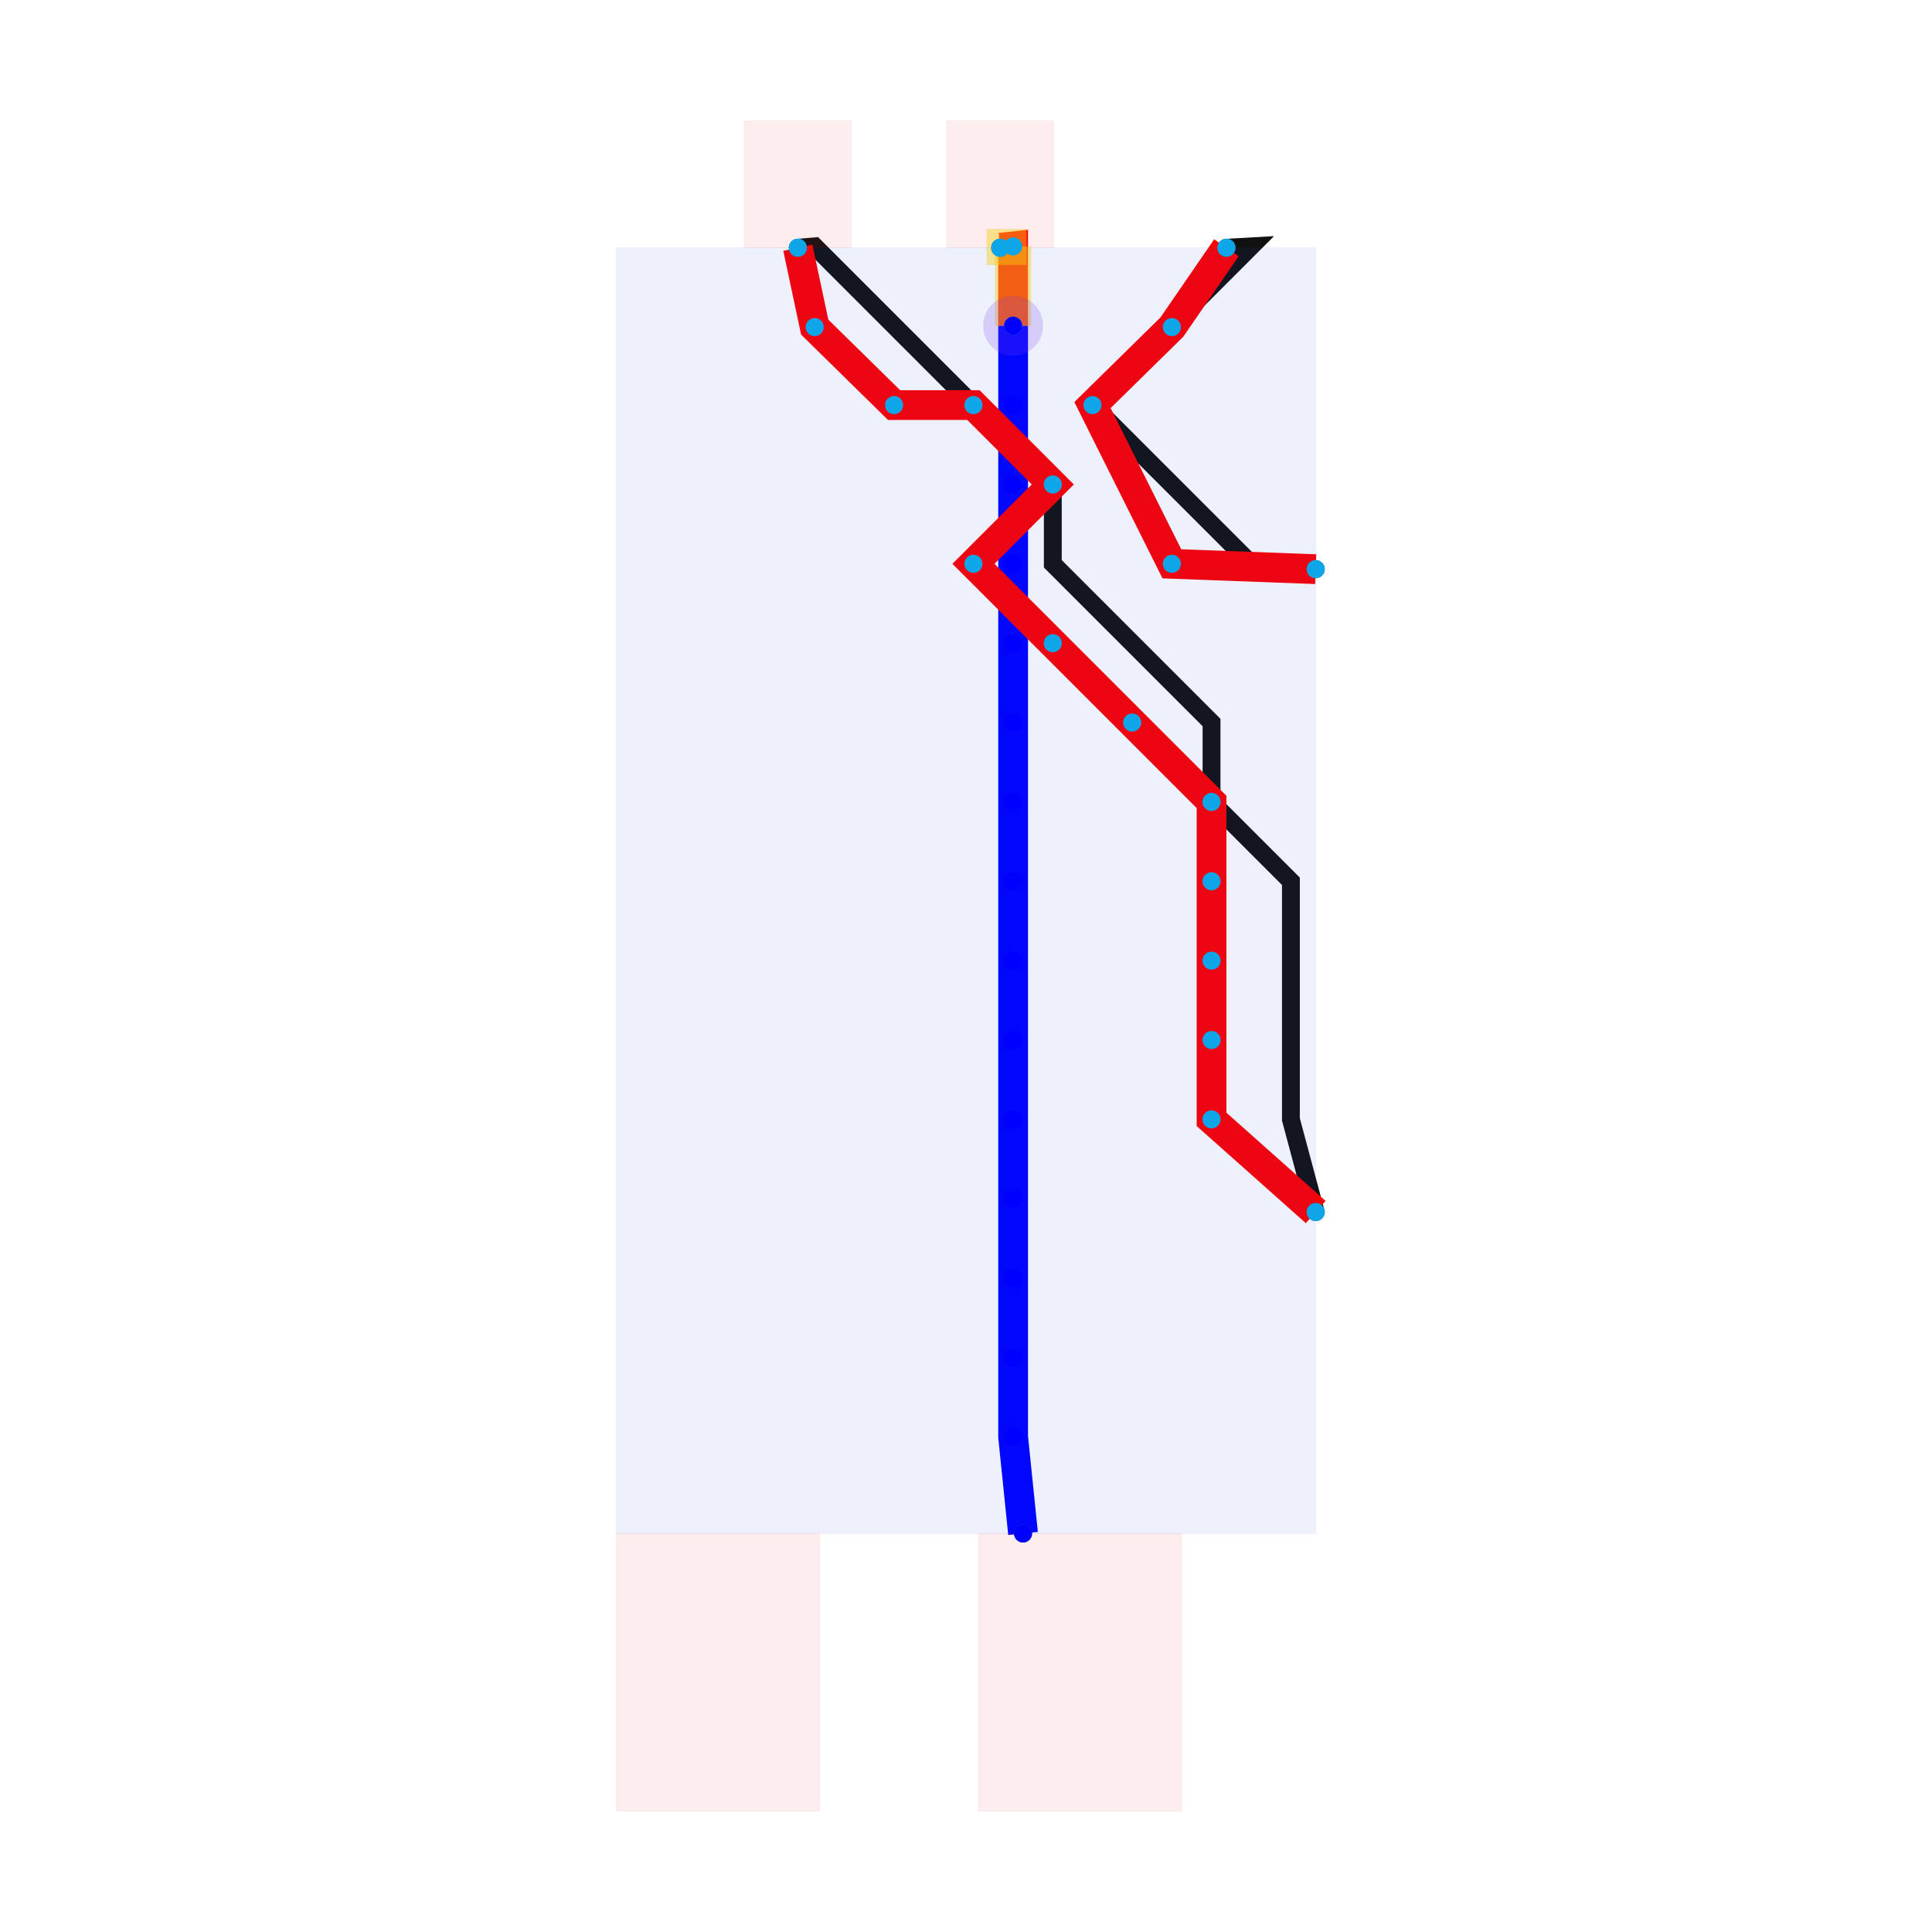
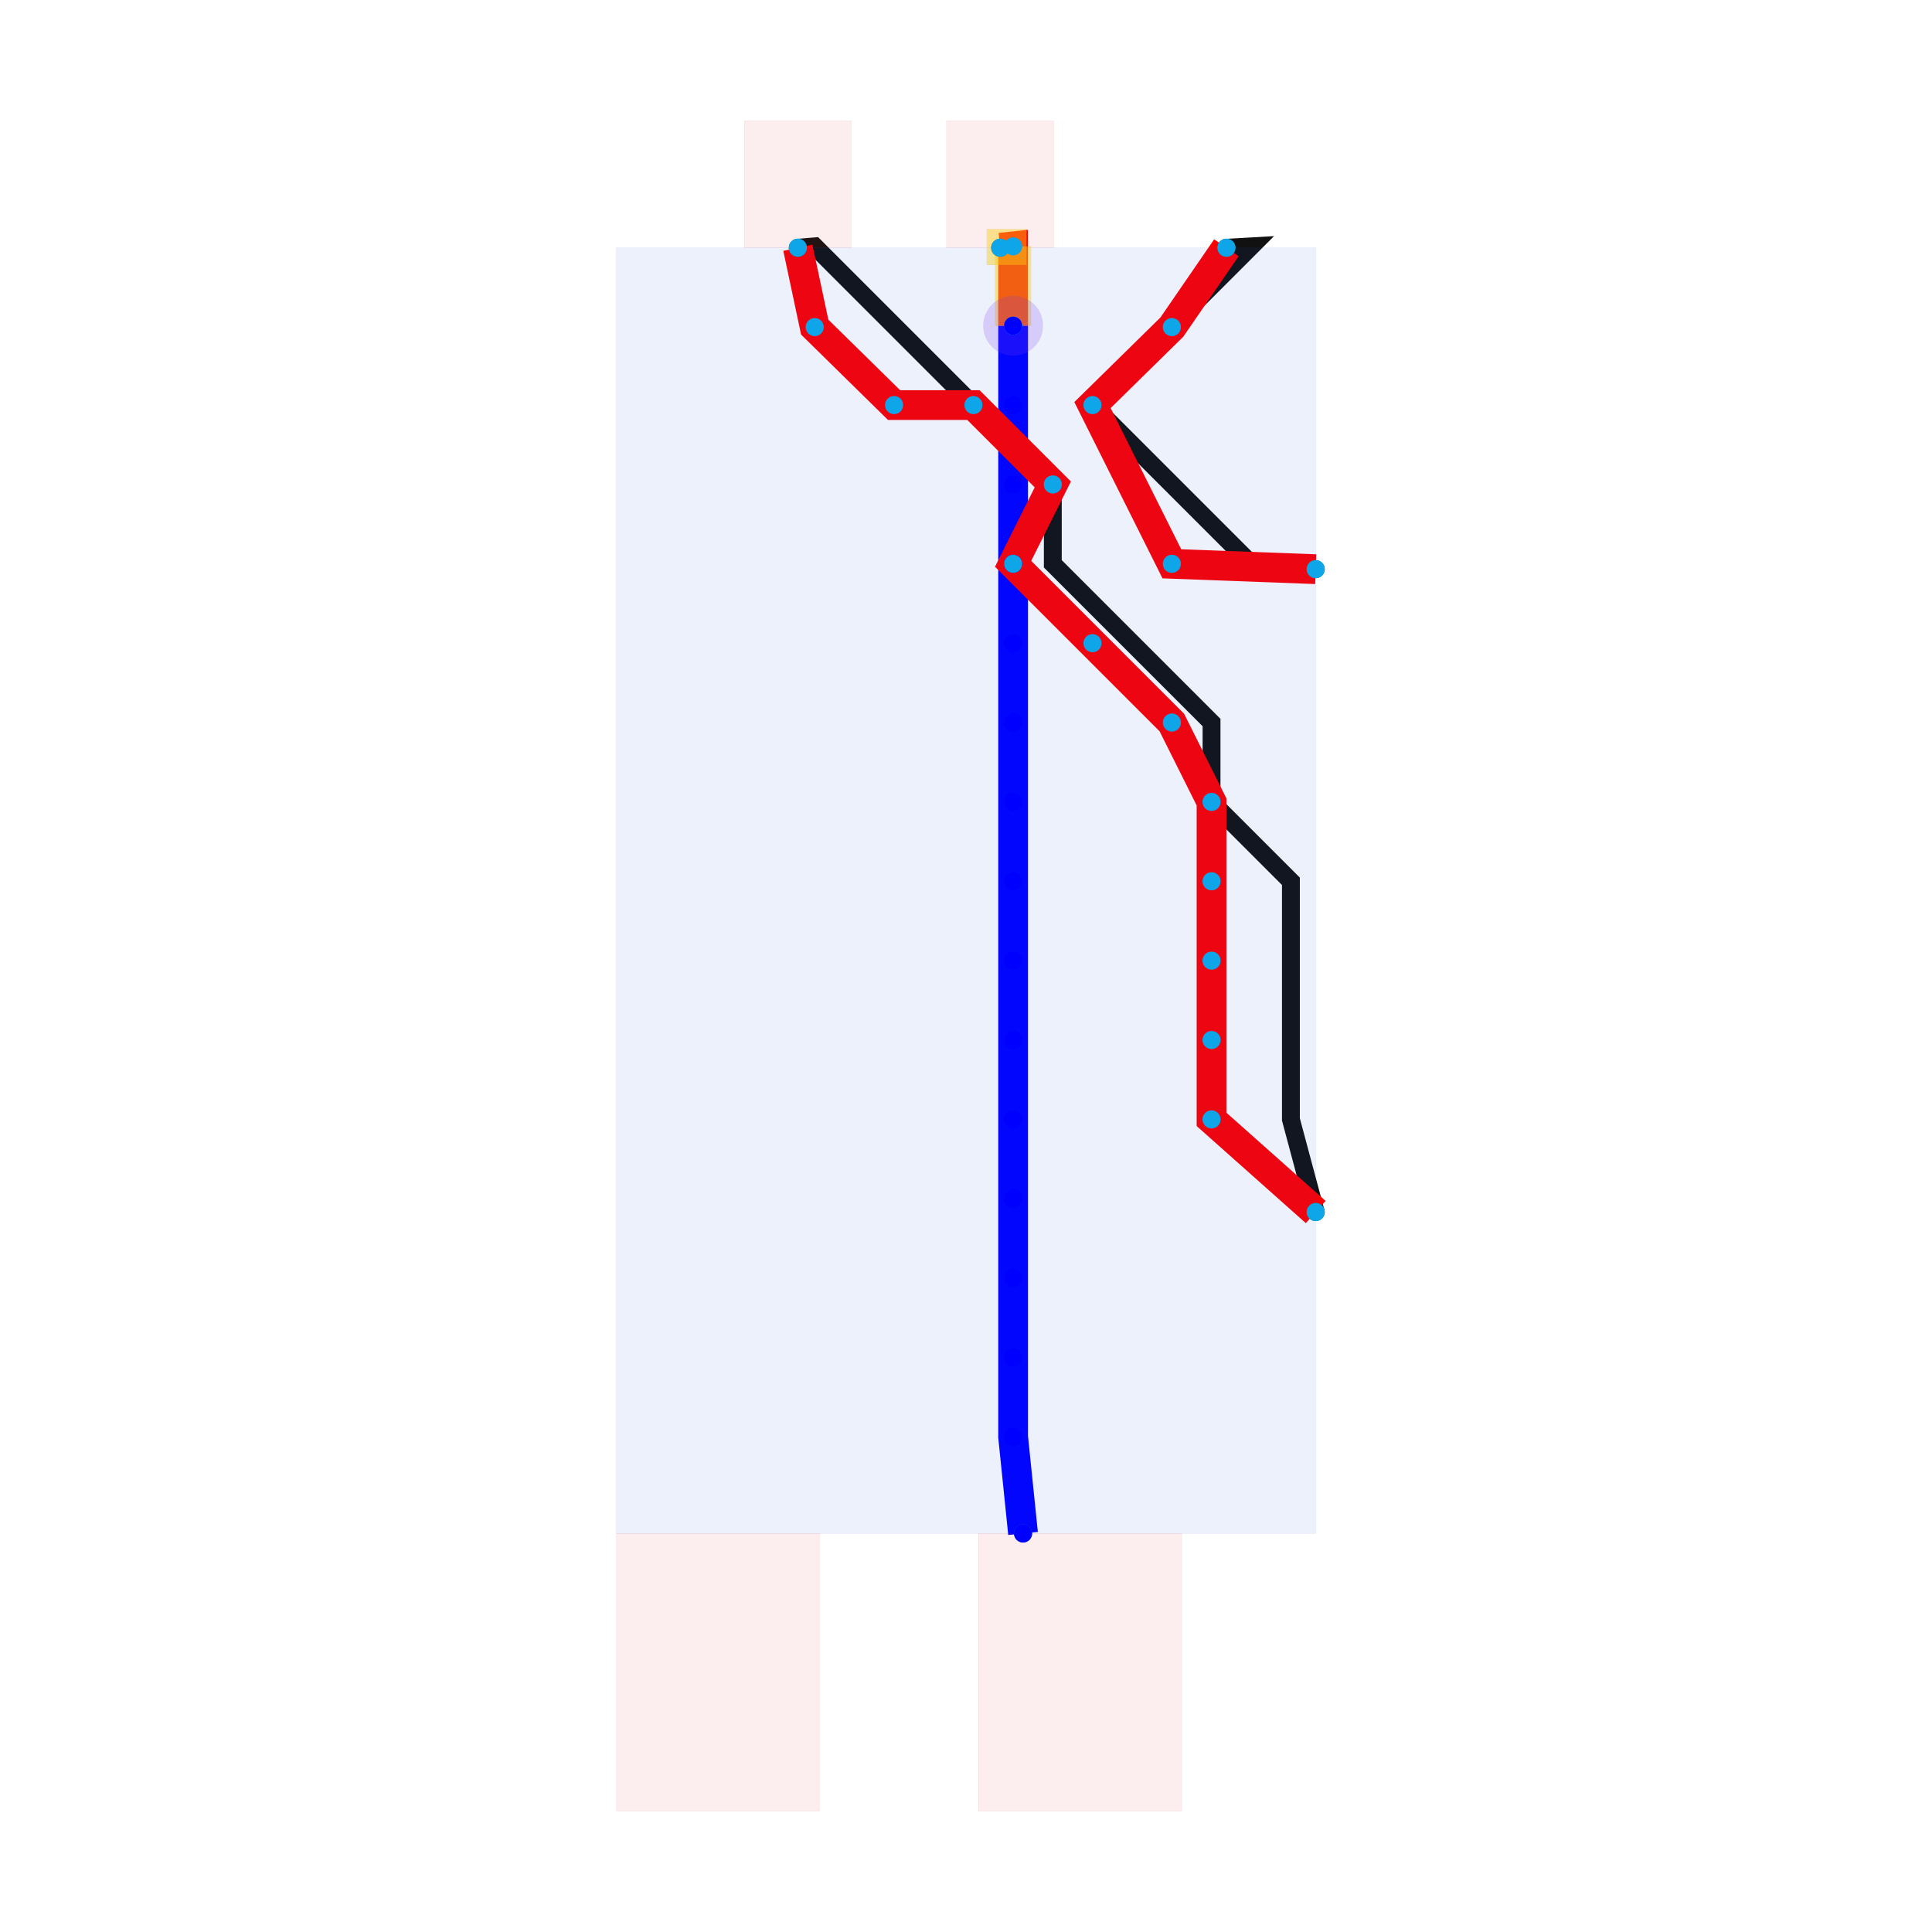
<svg xmlns="http://www.w3.org/2000/svg" width="640" height="640" viewBox="0 0 640 640">
  <rect width="100%" height="100%" fill="white" />
  <g>
    <polyline data-points="-38.86500000000001,9.993 -38.800000000000004,10 -38.800000000000004,9.6" data-type="line" data-label="original:source_net_4_mst0" points="331.338,82.066 335.61,81.606 335.61,107.897" fill="none" stroke="#111111" stroke-width="5.915" />
  </g>
  <g>
    <polyline data-points="-38.800000000000004,9.6 -38.800000000000004,9.6 -38.800000000000004,9.2 -38.800000000000004,8.799999999999999 -38.800000000000004,8.399999999999999 -38.800000000000004,7.999999999999998 -38.800000000000004,7.599999999999998 -38.800000000000004,7.1999999999999975 -38.800000000000004,6.799999999999997 -38.800000000000004,6.399999999999997 -38.800000000000004,5.9999999999999964 -38.800000000000004,5.599999999999996 -38.800000000000004,5.199999999999996 -38.800000000000004,4.799999999999995 -38.800000000000004,4.399999999999995 -38.800000000000004,3.999999999999995 -38.75000000000001,3.513" data-type="line" data-label="original:source_net_4_mst0" points="335.61,107.897 335.61,107.897 335.61,134.188 335.61,160.479 335.61,186.77 335.61,213.061 335.61,239.352 335.61,265.643 335.61,291.934 335.61,318.225 335.61,344.516 335.61,370.808 335.61,397.099 335.61,423.39 335.61,449.681 335.61,475.972 338.897,507.981" fill="none" stroke="#111111" stroke-width="5.915" />
  </g>
  <g>
    <polyline data-points="-37.72500000000001,9.993 -37.6,10 -38.4,9.2 -37.6,8.399999999999999 -37.275000000000006,8.373000000000001" data-type="line" data-label="original:source_net_4_mst2" points="406.268,82.066 414.484,81.606 361.901,134.188 414.484,186.77 435.845,188.545" fill="none" stroke="#111111" stroke-width="5.915" />
  </g>
  <g>
    <polyline data-points="-39.885000000000005,9.993 -39.800000000000004,10 -39.400000000000006,9.6 -39.00000000000001,9.2 -38.60000000000001,8.799999999999999 -38.60000000000001,8.399999999999999 -38.20000000000001,7.999999999999998 -37.80000000000001,7.599999999999998 -37.80000000000001,7.1999999999999975 -37.40000000000001,6.799999999999997 -37.40000000000001,6.399999999999997 -37.40000000000001,5.9999999999999964 -37.40000000000001,5.599999999999996 -37.275000000000006,5.133000000000001" data-type="line" data-label="original:source_net_12_mst1" points="264.296,82.066 269.883,81.606 296.174,107.897 322.465,134.188 348.756,160.479 348.756,186.77 375.047,213.061 401.338,239.352 401.338,265.643 427.629,291.934 427.629,318.225 427.629,344.516 427.629,370.808 435.845,401.502" fill="none" stroke="#111111" stroke-width="5.915" />
  </g>
  <g>
    <polyline data-points="-38.86500000000001,9.993 -38.800000000000004,10 -38.800000000000004,9.6" data-type="line" data-label="source_net_4_mst0" points="331.338,82.066 335.61,81.606 335.61,107.897" fill="none" stroke="#FF0000" stroke-width="9.859" />
  </g>
  <g>
    <polyline data-points="-38.800000000000004,9.6 -38.800000000000004,9.6 -38.800000000000004,9.2 -38.800000000000004,8.799999999999999 -38.800000000000004,8.399999999999999 -38.800000000000004,7.999999999999998 -38.800000000000004,7.599999999999998 -38.800000000000004,7.1999999999999975 -38.800000000000004,6.799999999999997 -38.800000000000004,6.399999999999997 -38.800000000000004,5.9999999999999964 -38.800000000000004,5.599999999999996 -38.800000000000004,5.199999999999996 -38.800000000000004,4.799999999999995 -38.800000000000004,4.399999999999995 -38.800000000000004,3.999999999999995 -38.75000000000001,3.513" data-type="line" data-label="source_net_4_mst0" points="335.61,107.897 335.61,107.897 335.61,134.188 335.61,160.479 335.61,186.77 335.61,213.061 335.61,239.352 335.61,265.643 335.61,291.934 335.61,318.225 335.61,344.516 335.61,370.808 335.61,397.099 335.61,423.39 335.61,449.681 335.61,475.972 338.897,507.981" fill="none" stroke="#0000FF" stroke-width="9.859" />
  </g>
  <g>
    <polyline data-points="-37.72500000000001,9.993 -38,9.593 -38.4,9.2 -38,8.399999999999999 -37.275000000000006,8.373000000000001" data-type="line" data-label="source_net_4_mst2" points="406.268,82.066 388.192,108.357 361.901,134.188 388.192,186.77 435.845,188.545" fill="none" stroke="#FF0000" stroke-width="9.859" />
  </g>
  <g>
-     <polyline data-points="-39.885000000000005,9.993 -39.800000000000004,9.593 -39.400000000000006,9.2 -39.00000000000001,9.2 -38.60000000000001,8.799999999999999 -39.00000000000001,8.399999999999999 -38.60000000000001,7.999999999999998 -38.20000000000001,7.599999999999998 -37.80000000000001,7.1999999999999975 -37.80000000000001,6.799999999999997 -37.80000000000001,6.399999999999997 -37.80000000000001,5.9999999999999964 -37.80000000000001,5.599999999999996 -37.275000000000006,5.133000000000001" data-type="line" data-label="source_net_12_mst1" points="264.296,82.066 269.883,108.357 296.174,134.188 322.465,134.188 348.756,160.479 322.465,186.77 348.756,213.061 375.047,239.352 401.338,265.643 401.338,291.934 401.338,318.225 401.338,344.516 401.338,370.808 435.845,401.502" fill="none" stroke="#FF0000" stroke-width="9.859" />
+     <polyline data-points="-39.885000000000005,9.993 -39.800000000000004,9.593 -39.400000000000006,9.2 -39.00000000000001,9.2 -38.60000000000001,8.799999999999999 -38.80000000000001,8.399999999999999 -38.40000000000001,7.999999999999998 -38.000000000000014,7.599999999999998 -37.80000000000001,7.1999999999999975 -37.80000000000001,6.799999999999997 -37.80000000000001,6.399999999999997 -37.80000000000001,5.9999999999999964 -37.80000000000001,5.599999999999996 -37.275000000000006,5.133000000000001" data-type="line" data-label="source_net_12_mst1" points="264.296,82.066 269.883,108.357 296.174,134.188 322.465,134.188 348.756,160.479 335.61,186.77 361.901,213.061 388.192,239.352 401.338,265.643 401.338,291.934 401.338,318.225 401.338,344.516 401.338,370.808 435.845,401.502" fill="none" stroke="#FF0000" stroke-width="9.859" />
  </g>
  <g>
    <rect data-type="rect" data-label="cmn_31" data-x="-39.03750000000001" data-y="6.753" x="204.155" y="82.066" width="231.69" height="425.915" fill="rgba(29, 78, 216, 0.08)" stroke="#1d4ed8" stroke-width="0.015" />
  </g>
  <g>
    <rect data-type="rect" data-label="obstacle:rect:0" data-x="-40.2875" data-y="2.813" x="204.155" y="507.981" width="67.371" height="92.019" fill="rgba(220, 38, 38, 0.08)" stroke="#dc2626" stroke-width="0.015" />
  </g>
  <g>
    <rect data-type="rect" data-label="obstacle:rect:1" data-x="-38.865" data-y="10.313" x="313.592" y="40" width="35.493" height="42.066" fill="rgba(220, 38, 38, 0.08)" stroke="#dc2626" stroke-width="0.015" />
  </g>
  <g>
    <rect data-type="rect" data-label="obstacle:rect:2" data-x="-39.885" data-y="10.313" x="246.549" y="40" width="35.493" height="42.066" fill="rgba(220, 38, 38, 0.08)" stroke="#dc2626" stroke-width="0.015" />
  </g>
  <g>
    <rect data-type="rect" data-label="obstacle:rect:3" data-x="-38.4625" data-y="2.813" x="324.108" y="507.981" width="67.371" height="92.019" fill="rgba(220, 38, 38, 0.08)" stroke="#dc2626" stroke-width="0.015" />
  </g>
  <g>
    <rect data-type="rect" data-label="boundry-violation:0:0" data-x="-38.83250000000001" data-y="9.996500000000001" x="326.901" y="75.92" width="13.146" height="11.831" fill="rgba(250, 204, 21, 0.45)" stroke="#b45309" stroke-width="0.015" />
  </g>
  <g>
    <rect data-type="rect" data-label="boundry-violation:0:1" data-x="-38.800000000000004" data-y="9.8" x="329.695" y="81.606" width="11.831" height="26.291" fill="rgba(250, 204, 21, 0.45)" stroke="#b45309" stroke-width="0.015" />
  </g>
  <circle data-type="circle" data-label="" data-x="-38.800000000000004" data-y="9.6" cx="335.61" cy="107.897" r="9.859" fill="rgba(124, 58, 237, 0.2)" stroke="#7c3aed" stroke-width="0.015" />
  <g>
    <circle data-type="point" data-label="source_net_12_mst1" data-x="-39.885000000000005" data-y="9.993" cx="264.296" cy="82.066" r="3" fill="#0f766e" />
  </g>
  <g>
    <circle data-type="point" data-label="source_net_12_mst1" data-x="-37.275000000000006" data-y="5.133000000000001" cx="435.845" cy="401.502" r="3" fill="#0f766e" />
  </g>
  <g>
    <circle data-type="point" data-label="source_net_4_mst2" data-x="-37.72500000000001" data-y="9.993000000000002" cx="406.268" cy="82.066" r="3" fill="#0f766e" />
  </g>
  <g>
    <circle data-type="point" data-label="source_net_4_mst2" data-x="-37.275000000000006" data-y="8.373000000000001" cx="435.845" cy="188.545" r="3" fill="#0f766e" />
  </g>
  <g>
    <circle data-type="point" data-label="source_net_4_mst0" data-x="-38.86500000000001" data-y="9.993" cx="331.338" cy="82.066" r="3" fill="#0f766e" />
  </g>
  <g>
    <circle data-type="point" data-label="source_net_4_mst0" data-x="-38.75000000000001" data-y="3.513" cx="338.897" cy="507.981" r="3" fill="#0f766e" />
  </g>
  <g>
    <circle data-type="point" data-label="" data-x="-38.86500000000001" data-y="9.993" cx="331.338" cy="82.066" r="3" fill="#0ea5e9" />
  </g>
  <g>
    <circle data-type="point" data-label="" data-x="-38.800000000000004" data-y="10" cx="335.61" cy="81.606" r="3" fill="#0ea5e9" />
  </g>
  <g>
    <circle data-type="point" data-label="" data-x="-38.800000000000004" data-y="9.6" cx="335.61" cy="107.897" r="3" fill="#0ea5e9" />
  </g>
  <g>
    <circle data-type="point" data-label="" data-x="-38.800000000000004" data-y="9.6" cx="335.61" cy="107.897" r="3" fill="#0000FF" />
  </g>
  <g>
    <circle data-type="point" data-label="" data-x="-38.800000000000004" data-y="9.2" cx="335.61" cy="134.188" r="3" fill="#0000FF" />
  </g>
  <g>
    <circle data-type="point" data-label="" data-x="-38.800000000000004" data-y="8.799999999999999" cx="335.61" cy="160.479" r="3" fill="#0000FF" />
  </g>
  <g>
    <circle data-type="point" data-label="" data-x="-38.800000000000004" data-y="8.399999999999999" cx="335.61" cy="186.77" r="3" fill="#0000FF" />
  </g>
  <g>
    <circle data-type="point" data-label="" data-x="-38.800000000000004" data-y="7.999999999999998" cx="335.61" cy="213.061" r="3" fill="#0000FF" />
  </g>
  <g>
    <circle data-type="point" data-label="" data-x="-38.800000000000004" data-y="7.599999999999998" cx="335.61" cy="239.352" r="3" fill="#0000FF" />
  </g>
  <g>
    <circle data-type="point" data-label="" data-x="-38.800000000000004" data-y="7.1999999999999975" cx="335.61" cy="265.643" r="3" fill="#0000FF" />
  </g>
  <g>
    <circle data-type="point" data-label="" data-x="-38.800000000000004" data-y="6.799999999999997" cx="335.61" cy="291.934" r="3" fill="#0000FF" />
  </g>
  <g>
    <circle data-type="point" data-label="" data-x="-38.800000000000004" data-y="6.399999999999997" cx="335.61" cy="318.225" r="3" fill="#0000FF" />
  </g>
  <g>
    <circle data-type="point" data-label="" data-x="-38.800000000000004" data-y="5.9999999999999964" cx="335.61" cy="344.516" r="3" fill="#0000FF" />
  </g>
  <g>
    <circle data-type="point" data-label="" data-x="-38.800000000000004" data-y="5.599999999999996" cx="335.61" cy="370.808" r="3" fill="#0000FF" />
  </g>
  <g>
    <circle data-type="point" data-label="" data-x="-38.800000000000004" data-y="5.199999999999996" cx="335.61" cy="397.099" r="3" fill="#0000FF" />
  </g>
  <g>
    <circle data-type="point" data-label="" data-x="-38.800000000000004" data-y="4.799999999999995" cx="335.61" cy="423.39" r="3" fill="#0000FF" />
  </g>
  <g>
    <circle data-type="point" data-label="" data-x="-38.800000000000004" data-y="4.399999999999995" cx="335.61" cy="449.681" r="3" fill="#0000FF" />
  </g>
  <g>
    <circle data-type="point" data-label="" data-x="-38.800000000000004" data-y="3.999999999999995" cx="335.61" cy="475.972" r="3" fill="#0000FF" />
  </g>
  <g>
    <circle data-type="point" data-label="" data-x="-38.75000000000001" data-y="3.513" cx="338.897" cy="507.981" r="3" fill="#0000FF" />
  </g>
  <g>
    <circle data-type="point" data-label="" data-x="-37.72500000000001" data-y="9.993" cx="406.268" cy="82.066" r="3" fill="#0ea5e9" />
  </g>
  <g>
    <circle data-type="point" data-label="" data-x="-38" data-y="9.593" cx="388.192" cy="108.357" r="3" fill="#0ea5e9" />
  </g>
  <g>
    <circle data-type="point" data-label="" data-x="-38.4" data-y="9.2" cx="361.901" cy="134.188" r="3" fill="#0ea5e9" />
  </g>
  <g>
    <circle data-type="point" data-label="" data-x="-38" data-y="8.399999999999999" cx="388.192" cy="186.77" r="3" fill="#0ea5e9" />
  </g>
  <g>
    <circle data-type="point" data-label="" data-x="-37.275000000000006" data-y="8.373000000000001" cx="435.845" cy="188.545" r="3" fill="#0ea5e9" />
  </g>
  <g>
    <circle data-type="point" data-label="" data-x="-39.885000000000005" data-y="9.993" cx="264.296" cy="82.066" r="3" fill="#0ea5e9" />
  </g>
  <g>
    <circle data-type="point" data-label="" data-x="-39.800000000000004" data-y="9.593" cx="269.883" cy="108.357" r="3" fill="#0ea5e9" />
  </g>
  <g>
    <circle data-type="point" data-label="" data-x="-39.400000000000006" data-y="9.2" cx="296.174" cy="134.188" r="3" fill="#0ea5e9" />
  </g>
  <g>
    <circle data-type="point" data-label="" data-x="-39.00000000000001" data-y="9.2" cx="322.465" cy="134.188" r="3" fill="#0ea5e9" />
  </g>
  <g>
    <circle data-type="point" data-label="" data-x="-38.60000000000001" data-y="8.799999999999999" cx="348.756" cy="160.479" r="3" fill="#0ea5e9" />
  </g>
  <g>
-     <circle data-type="point" data-label="" data-x="-39.00000000000001" data-y="8.399999999999999" cx="322.465" cy="186.77" r="3" fill="#0ea5e9" />
+     <circle data-type="point" data-label="" data-x="-38.80000000000001" data-y="8.399999999999999" cx="335.61" cy="186.77" r="3" fill="#0ea5e9" />
  </g>
  <g>
-     <circle data-type="point" data-label="" data-x="-38.60000000000001" data-y="7.999999999999998" cx="348.756" cy="213.061" r="3" fill="#0ea5e9" />
+     <circle data-type="point" data-label="" data-x="-38.40000000000001" data-y="7.999999999999998" cx="361.901" cy="213.061" r="3" fill="#0ea5e9" />
  </g>
  <g>
-     <circle data-type="point" data-label="" data-x="-38.20000000000001" data-y="7.599999999999998" cx="375.047" cy="239.352" r="3" fill="#0ea5e9" />
+     <circle data-type="point" data-label="" data-x="-38.000000000000014" data-y="7.599999999999998" cx="388.192" cy="239.352" r="3" fill="#0ea5e9" />
  </g>
  <g>
    <circle data-type="point" data-label="" data-x="-37.80000000000001" data-y="7.1999999999999975" cx="401.338" cy="265.643" r="3" fill="#0ea5e9" />
  </g>
  <g>
    <circle data-type="point" data-label="" data-x="-37.80000000000001" data-y="6.799999999999997" cx="401.338" cy="291.934" r="3" fill="#0ea5e9" />
  </g>
  <g>
    <circle data-type="point" data-label="" data-x="-37.80000000000001" data-y="6.399999999999997" cx="401.338" cy="318.225" r="3" fill="#0ea5e9" />
  </g>
  <g>
    <circle data-type="point" data-label="" data-x="-37.80000000000001" data-y="5.9999999999999964" cx="401.338" cy="344.516" r="3" fill="#0ea5e9" />
  </g>
  <g>
    <circle data-type="point" data-label="" data-x="-37.80000000000001" data-y="5.599999999999996" cx="401.338" cy="370.808" r="3" fill="#0ea5e9" />
  </g>
  <g>
    <circle data-type="point" data-label="" data-x="-37.275000000000006" data-y="5.133000000000001" cx="435.845" cy="401.502" r="3" fill="#0ea5e9" />
  </g>
  <g id="crosshair" style="display: none">
    <line id="crosshair-h" y1="0" y2="640" stroke="#666" stroke-width="0.5" />
    <line id="crosshair-v" x1="0" x2="640" stroke="#666" stroke-width="0.5" />
    <text id="coordinates" font-family="monospace" font-size="12" fill="#666" />
  </g>
</svg>
